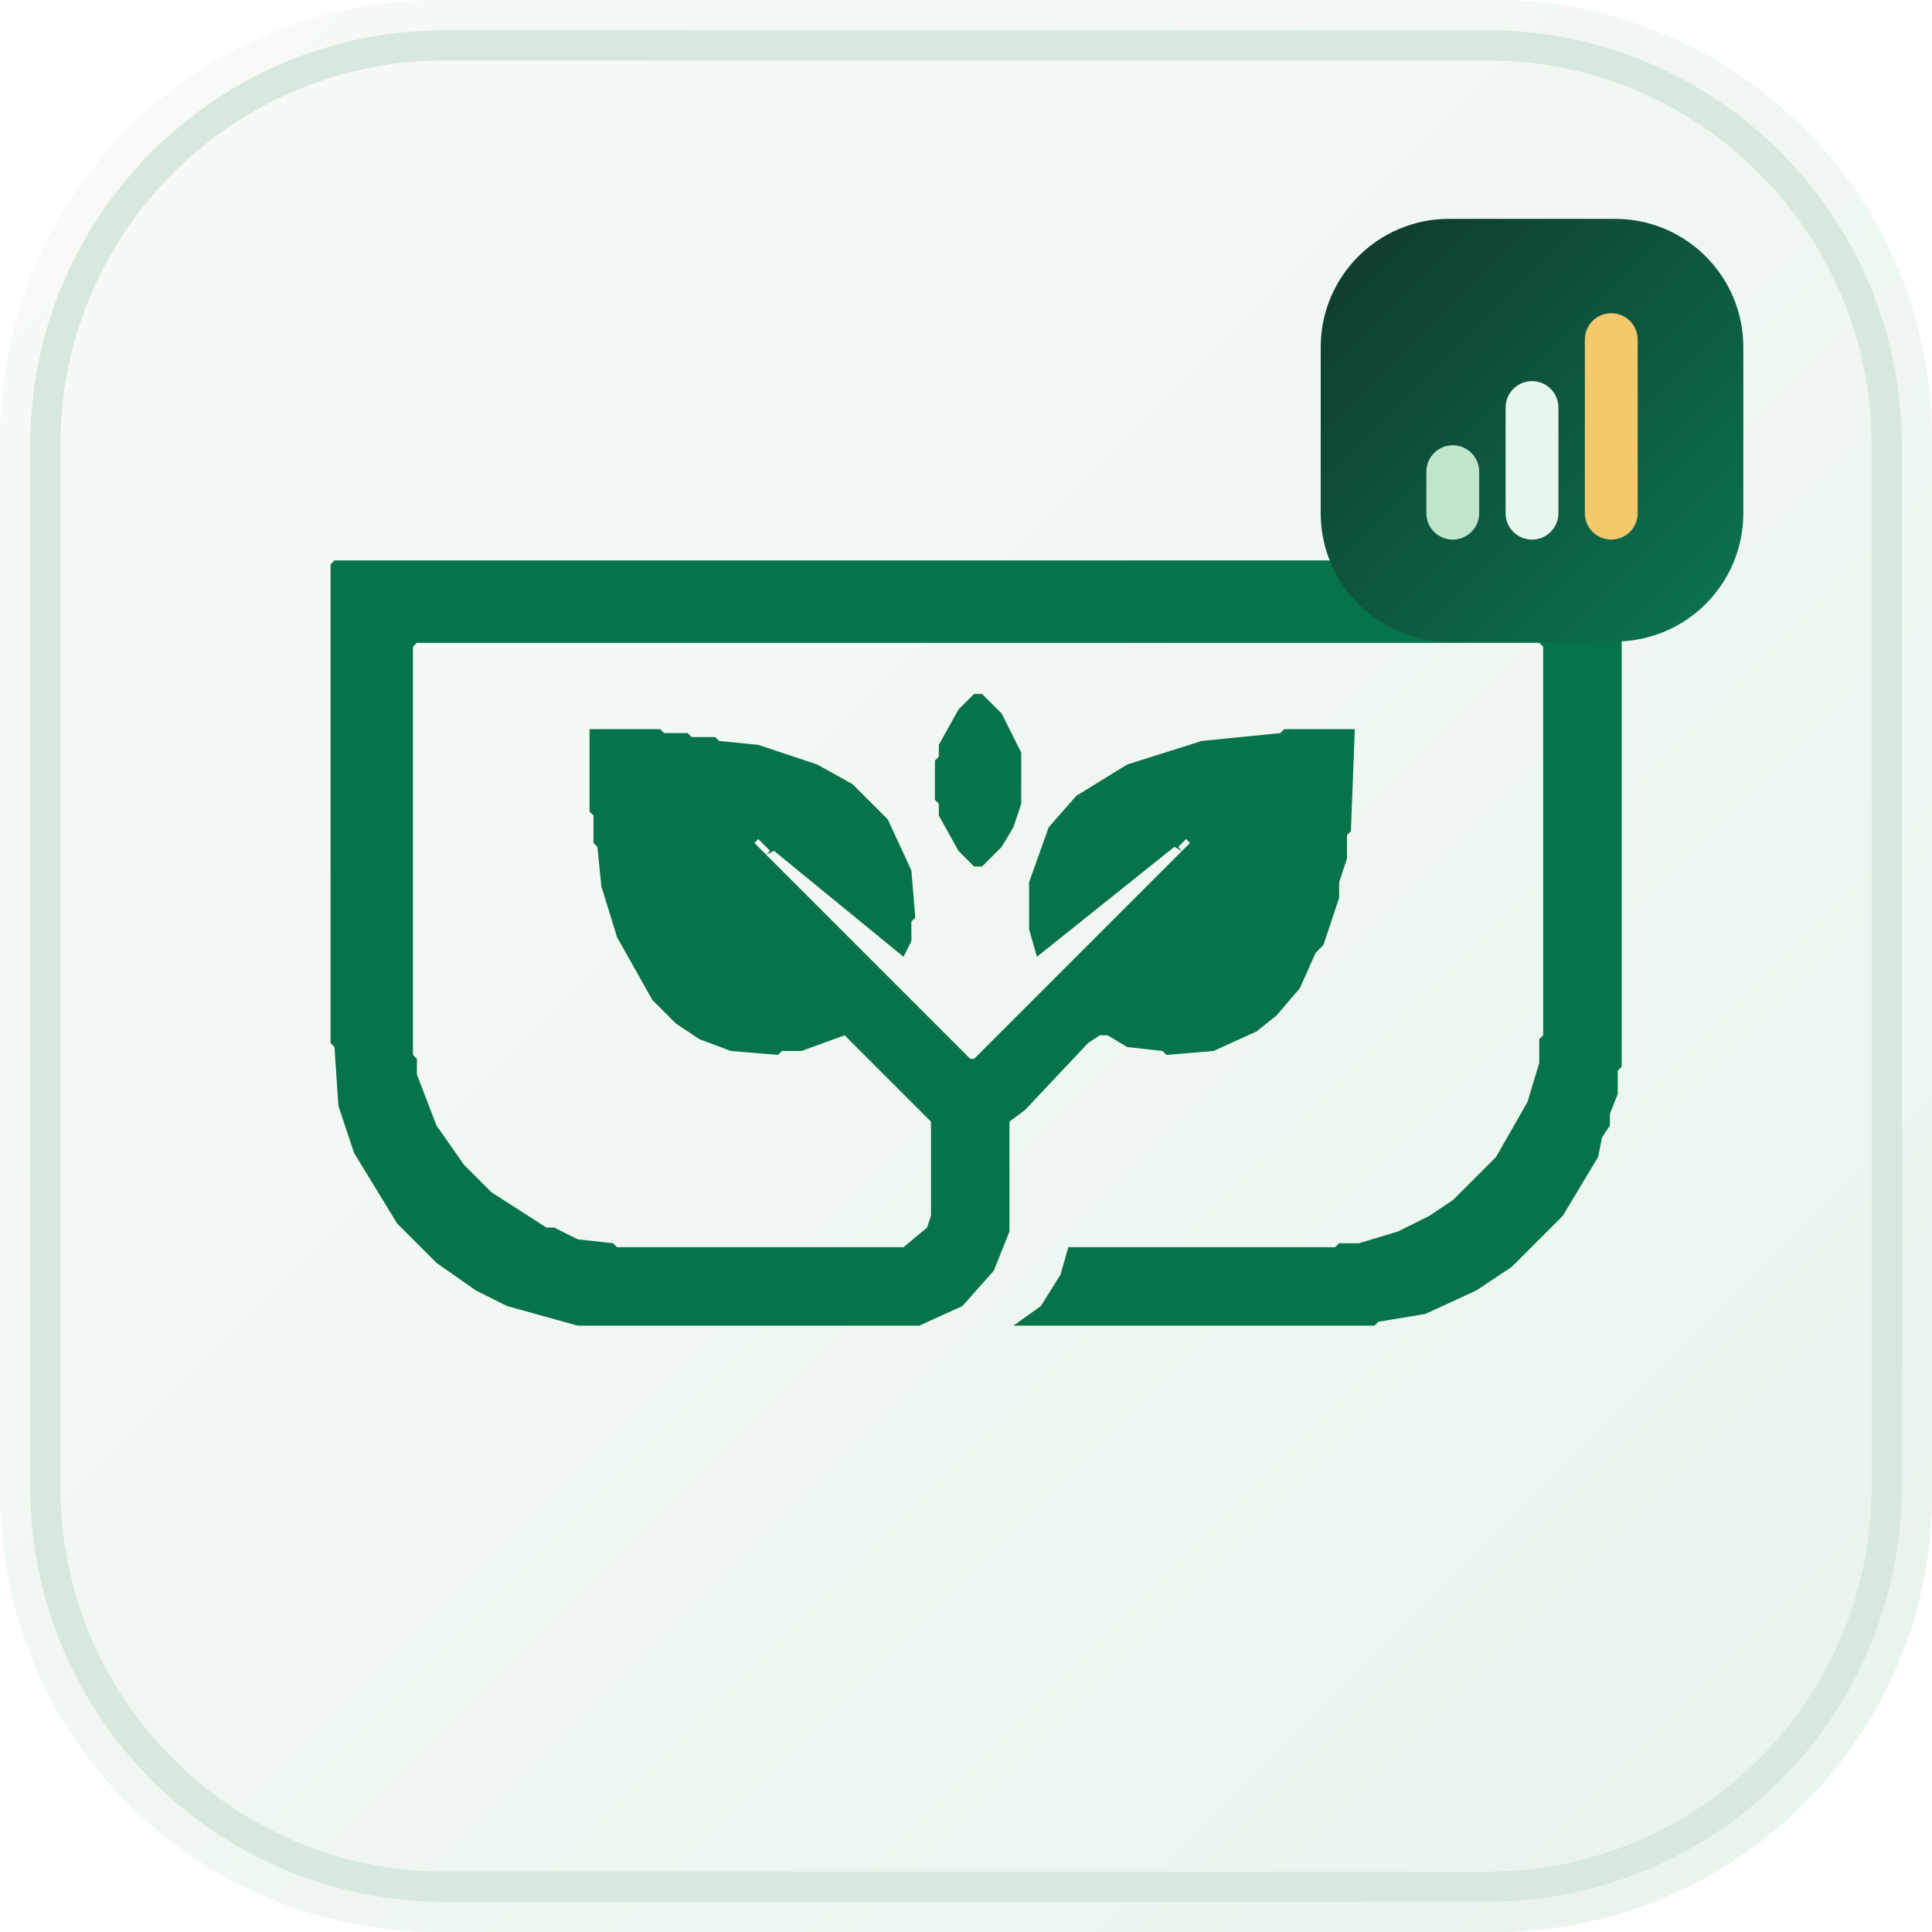
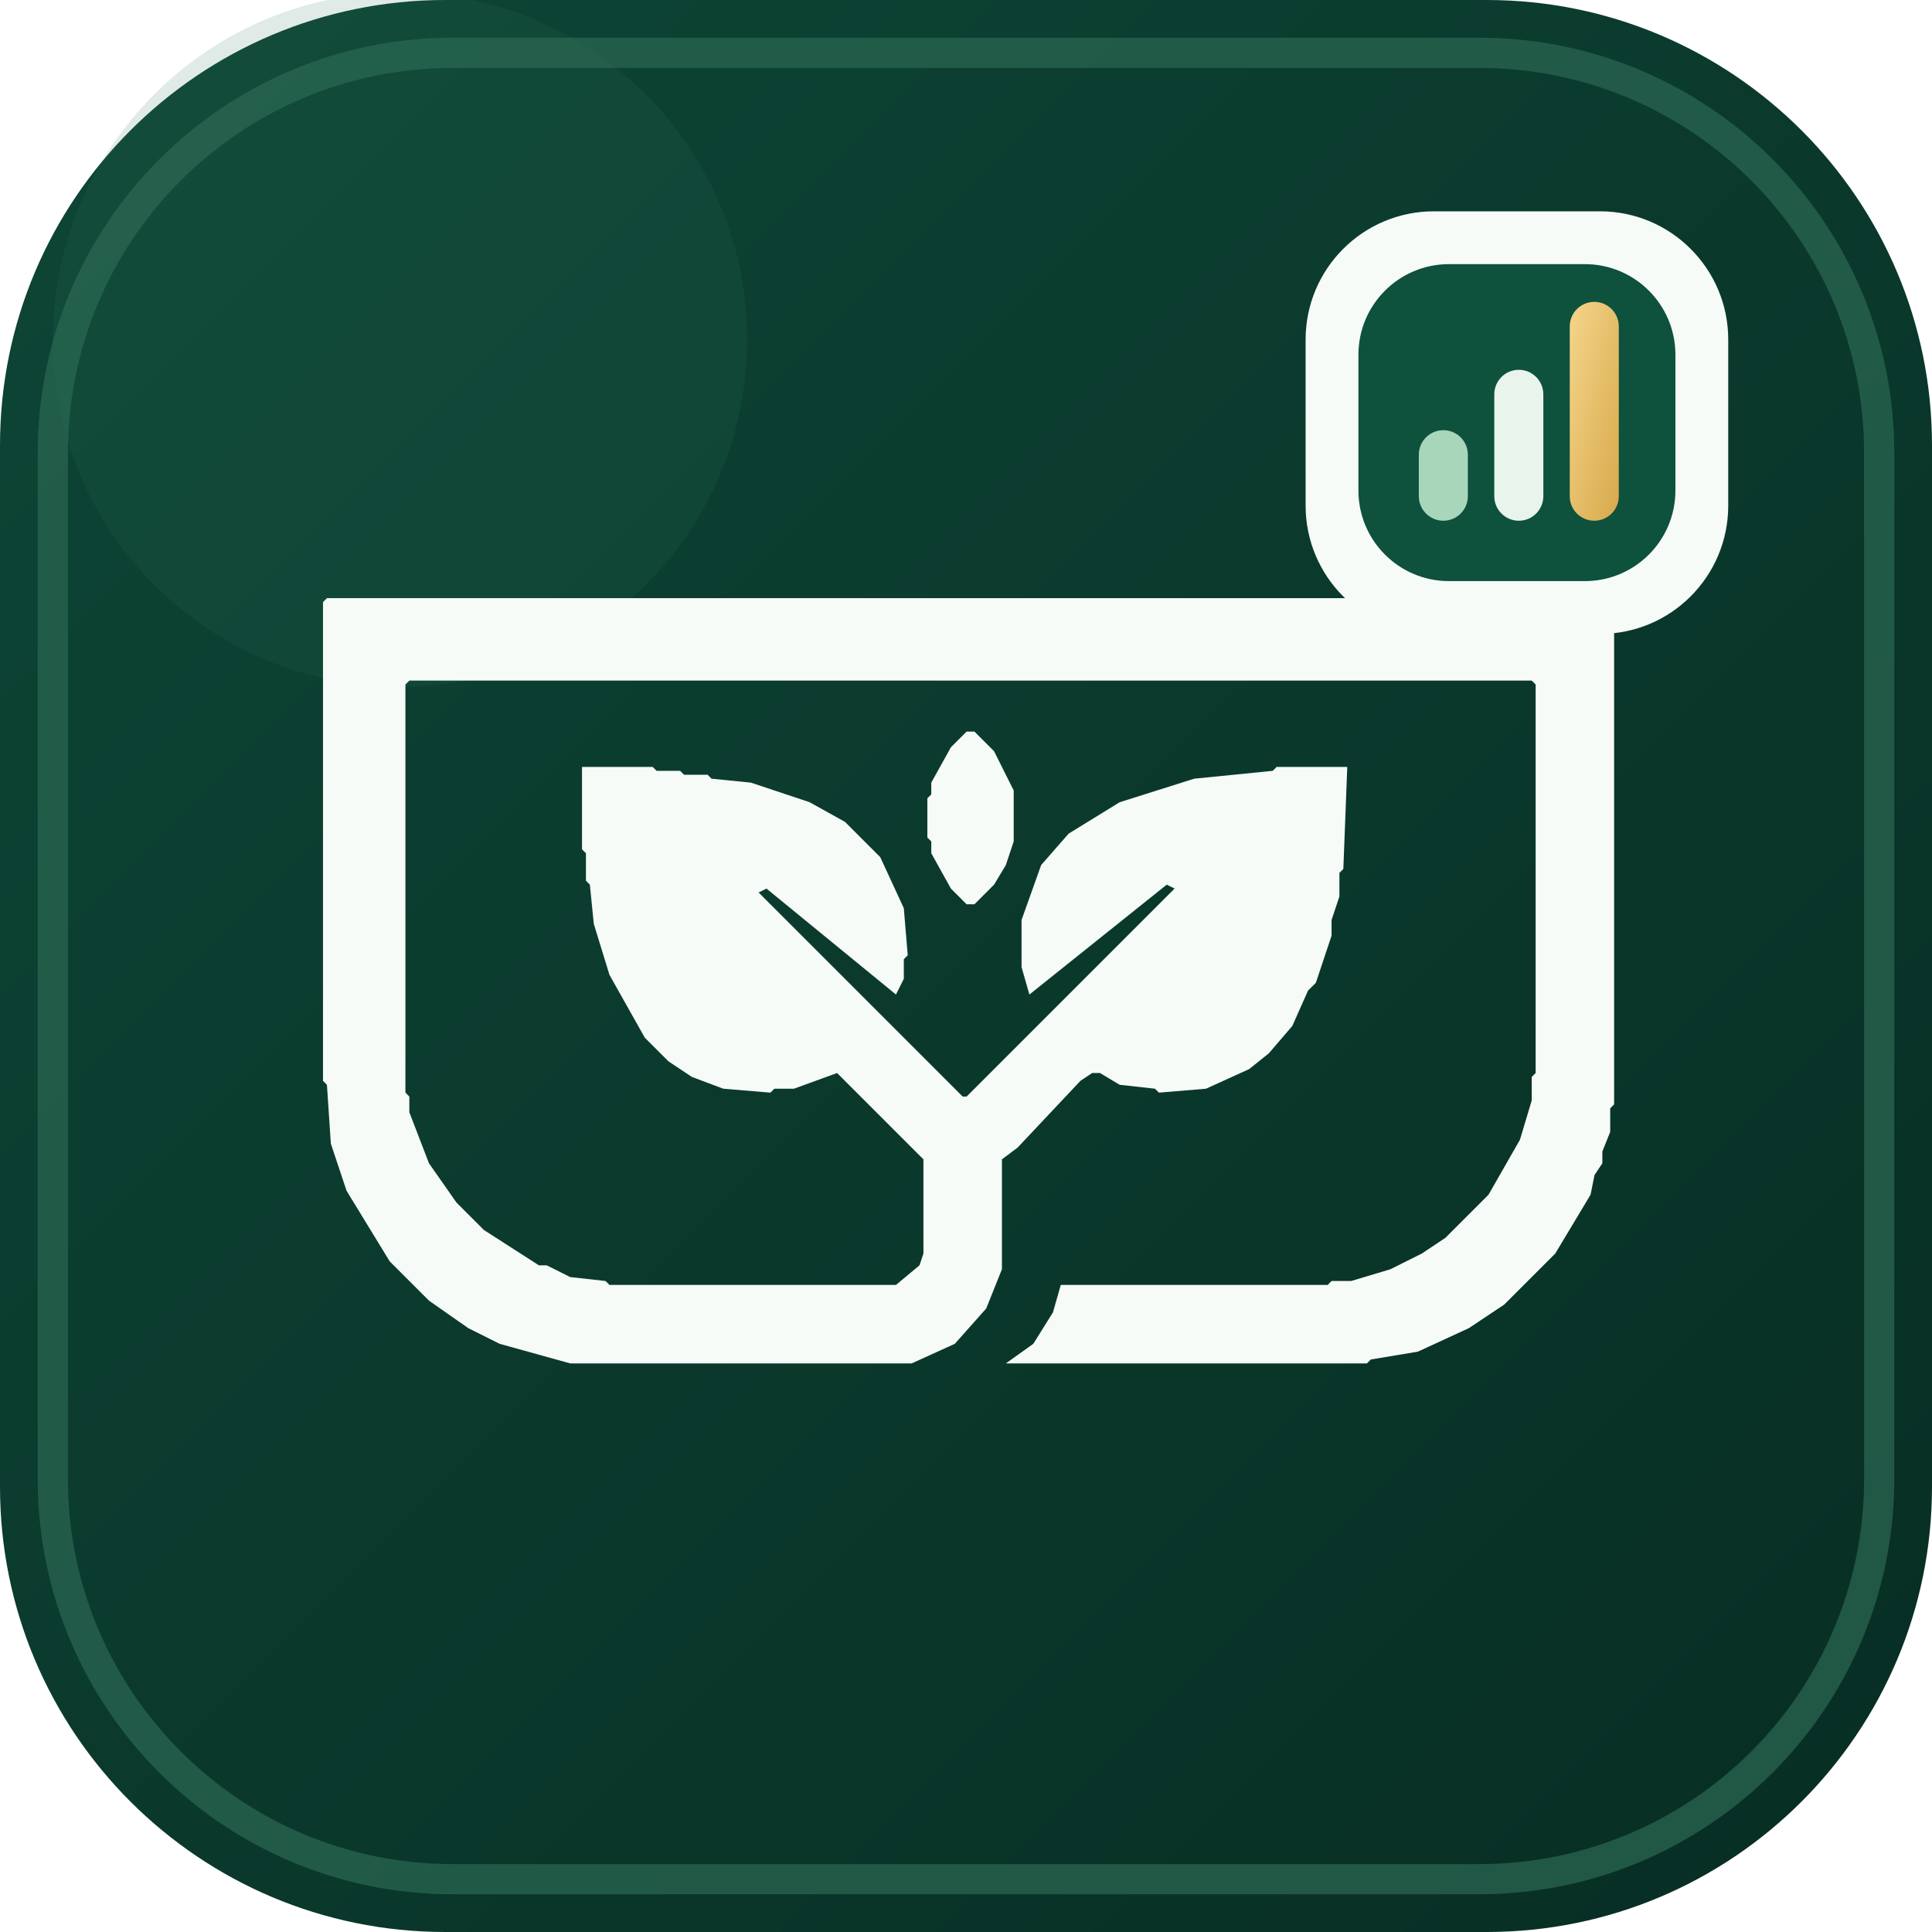
<svg xmlns="http://www.w3.org/2000/svg" viewBox="0 0 512 512" role="img" aria-label="KPI Bakul Sayur">
  <defs>
    <linearGradient id="bg" x1="0" y1="0" x2="1" y2="1">
-       <stop stop-color="#F8FBF8" />
-       <stop offset="1" stop-color="#E8F3EC" />
+       <stop stop-color="#0D4636" />
+       <stop offset="1" stop-color="#082D23" />
    </linearGradient>
-     <linearGradient id="badge" x1="0" y1="0" x2="1" y2="1">
-       <stop stop-color="#11382D" />
-       <stop offset="1" stop-color="#0A7651" />
+     <linearGradient id="gold" x1="0" y1="0" x2="1" y2="1">
+       <stop stop-color="#F5D58B" />
+       <stop offset="1" stop-color="#D7A94B" />
    </linearGradient>
  </defs>
-   <rect width="512" height="512" rx="116" fill="url(#bg)" />
-   <rect x="12" y="12" width="488" height="488" rx="106" fill="none" stroke="#D8E8DE" stroke-width="8" />
-   <g transform="translate(72 135) scale(1.04)">
-     <path d="M 179 47 L 175 51 L 170 60 L 170 63 L 169 64 L 169 74 L 170 75 L 170 78 L 175 87 L 179 91 L 181 91 L 186 86 L 189 81 L 191 75 L 191 62 L 186 52 L 181 47 Z M 15 14 L 15 136 L 16 137 L 17 152 L 21 164 L 32 182 L 42 192 L 52 199 L 60 203 L 78 208 L 165 208 L 176 203 L 184 194 L 188 184 L 188 156 L 192 153 L 208 136 L 211 134 L 213 134 L 218 137 L 227 138 L 228 139 L 240 138 L 251 133 L 256 129 L 262 122 L 266 113 L 268 111 L 272 99 L 272 95 L 274 89 L 274 83 L 275 82 L 276 56 L 258 56 L 257 57 L 237 59 L 218 65 L 205 73 L 198 81 L 193 95 L 193 107 L 195 114 L 230 86 L 232 87 L 179 140 L 178 140 L 126 88 L 128 87 L 161 114 L 163 110 L 163 105 L 164 104 L 163 92 L 157 79 L 148 70 L 139 65 L 124 60 L 114 59 L 113 58 L 107 58 L 106 57 L 100 57 L 99 56 L 81 56 L 81 77 L 82 78 L 82 85 L 83 86 L 84 96 L 88 109 L 97 125 L 103 131 L 109 135 L 117 138 L 129 139 L 130 138 L 135 138 L 146 134 L 168 156 L 168 180 L 167 183 L 161 188 L 88 188 L 87 187 L 78 186 L 72 183 L 70 183 L 56 174 L 49 167 L 42 157 L 37 144 L 37 140 L 36 139 L 36 35 L 37 34 L 323 34 L 324 35 L 324 134 L 323 135 L 323 141 L 320 151 L 312 165 L 301 176 L 295 180 L 287 184 L 277 187 L 272 187 L 271 188 L 203 188 L 201 195 L 196 203 L 189 208 L 281 208 L 282 207 L 294 205 L 307 199 L 316 193 L 329 180 L 338 165 L 339 160 L 341 157 L 341 154 L 343 149 L 343 143 L 344 142 L 344 13 L 16 13 Z M 125 87 L 126 86 L 127 87 L 126 88 Z M 231 86 L 232 85 L 233 86 L 232 87 Z M 124 86 L 125 85 L 126 86 L 125 87 Z M 232 85 L 233 84 L 234 85 L 233 86 Z M 123 85 L 124 84 L 125 85 L 124 86 Z" fill="#077348" fill-rule="evenodd" />
+   <rect width="512" height="512" rx="118" fill="url(#bg)" />
+   <rect x="14" y="14" width="484" height="484" rx="106" fill="none" stroke="#2A6652" stroke-width="8" opacity=".72" />
+   <circle cx="106" cy="90" r="92" fill="#2E715A" opacity=".15" />
+   <g transform="translate(70 145) scale(1.04)">
+     <path d="M 179 47 L 175 51 L 170 60 L 170 63 L 169 64 L 169 74 L 170 75 L 170 78 L 175 87 L 179 91 L 181 91 L 186 86 L 189 81 L 191 75 L 191 62 L 186 52 L 181 47 Z M 15 14 L 15 136 L 16 137 L 17 152 L 21 164 L 32 182 L 42 192 L 52 199 L 60 203 L 78 208 L 165 208 L 176 203 L 184 194 L 188 184 L 188 156 L 192 153 L 208 136 L 211 134 L 213 134 L 218 137 L 227 138 L 228 139 L 240 138 L 251 133 L 256 129 L 262 122 L 266 113 L 268 111 L 272 99 L 272 95 L 274 89 L 274 83 L 275 82 L 276 56 L 258 56 L 257 57 L 237 59 L 218 65 L 205 73 L 198 81 L 193 95 L 193 107 L 195 114 L 230 86 L 232 87 L 179 140 L 178 140 L 126 88 L 128 87 L 161 114 L 163 110 L 163 105 L 164 104 L 163 92 L 157 79 L 148 70 L 139 65 L 124 60 L 114 59 L 113 58 L 107 58 L 106 57 L 100 57 L 99 56 L 81 56 L 81 77 L 82 78 L 82 85 L 83 86 L 84 96 L 88 109 L 97 125 L 103 131 L 109 135 L 117 138 L 129 139 L 130 138 L 135 138 L 146 134 L 168 156 L 168 180 L 167 183 L 161 188 L 88 188 L 87 187 L 78 186 L 72 183 L 70 183 L 56 174 L 49 167 L 42 157 L 37 144 L 37 140 L 36 139 L 36 35 L 37 34 L 323 34 L 324 35 L 324 134 L 323 135 L 323 141 L 320 151 L 312 165 L 301 176 L 295 180 L 287 184 L 277 187 L 272 187 L 271 188 L 203 188 L 201 195 L 196 203 L 189 208 L 281 208 L 282 207 L 294 205 L 307 199 L 316 193 L 329 180 L 338 165 L 339 160 L 341 157 L 341 154 L 343 149 L 343 143 L 344 142 L 344 13 L 16 13 Z" fill="#F6FBF7" fill-rule="evenodd" />
  </g>
-   <g transform="translate(350 58)">
-     <rect width="112" height="112" rx="34" fill="url(#badge)" />
-     <rect x="28" y="60" width="14" height="25" rx="7" fill="#BFE5CC" />
-     <rect x="49" y="43" width="14" height="42" rx="7" fill="#E9F6ED" />
-     <rect x="70" y="25" width="14" height="60" rx="7" fill="#F4C96B" />
+   <g transform="translate(346 56)">
+     <rect width="112" height="112" rx="34" fill="#F6FBF7" />
+     <rect x="14" y="14" width="84" height="84" rx="24" fill="#0E513C" />
+     <rect x="30" y="58" width="13" height="24" rx="6.5" fill="#A8D6BA" />
+     <rect x="50" y="42" width="13" height="40" rx="6.5" fill="#E8F4EC" />
+     <rect x="70" y="24" width="13" height="58" rx="6.5" fill="url(#gold)" />
  </g>
</svg>
